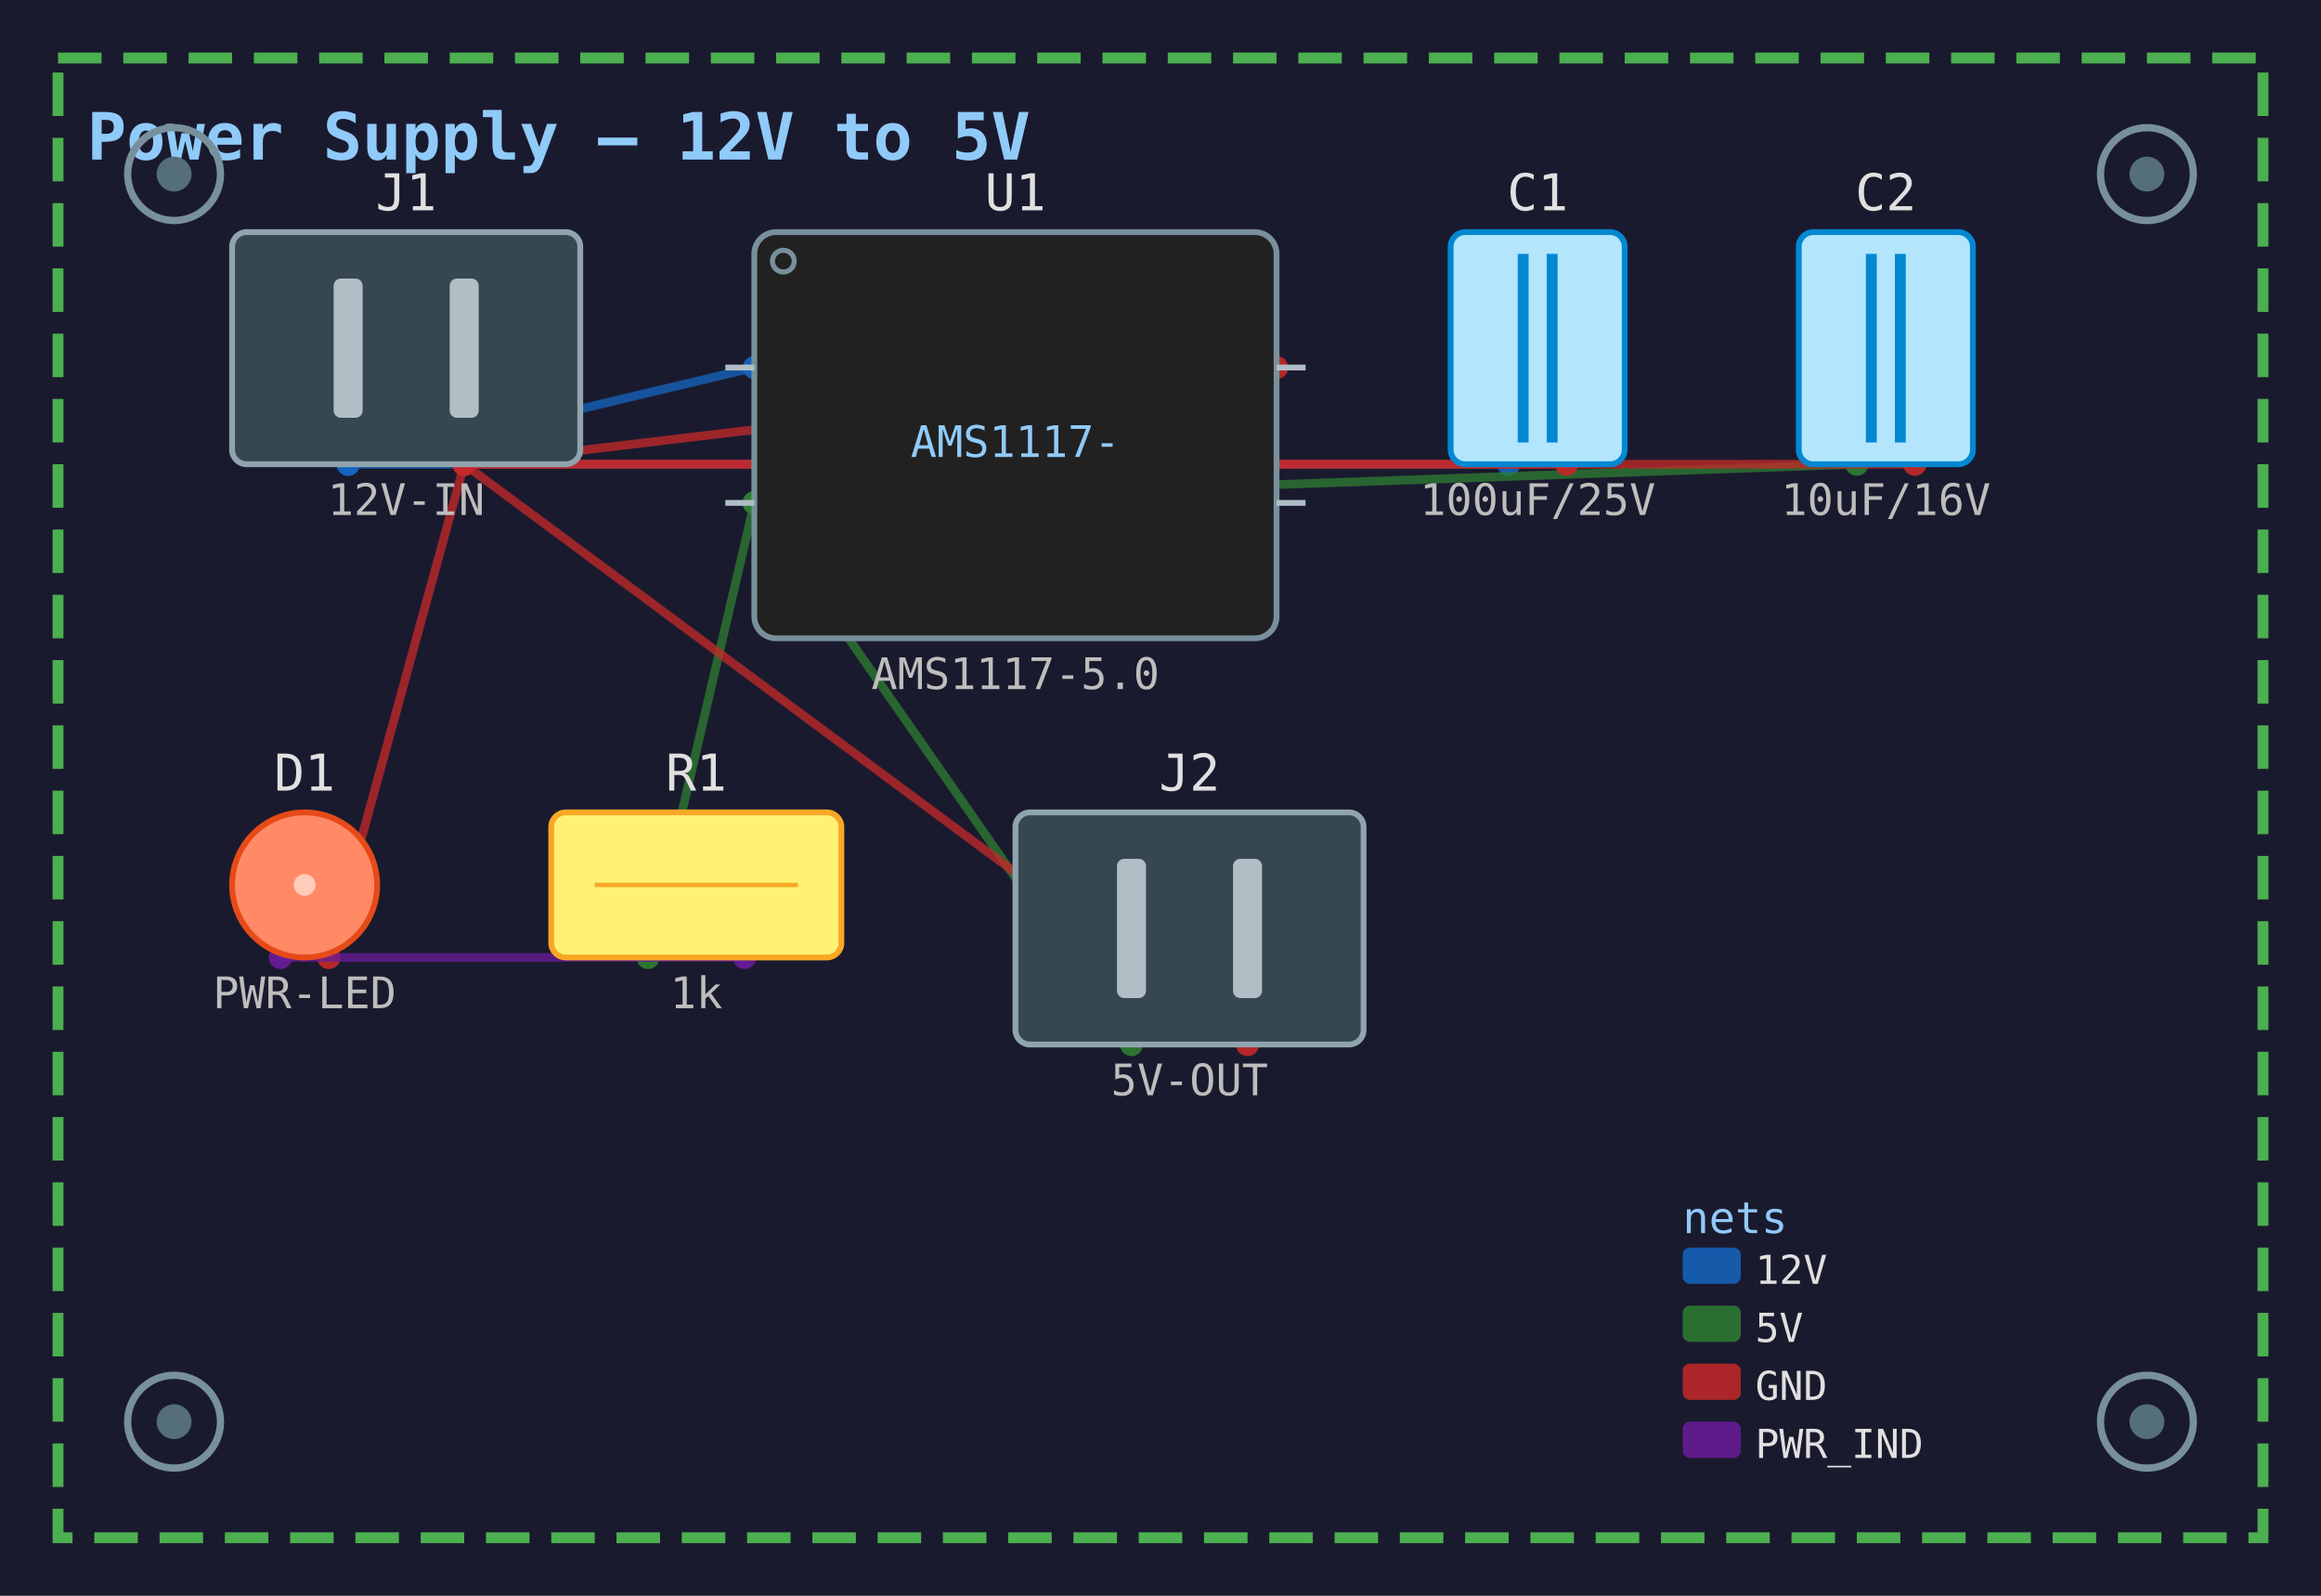
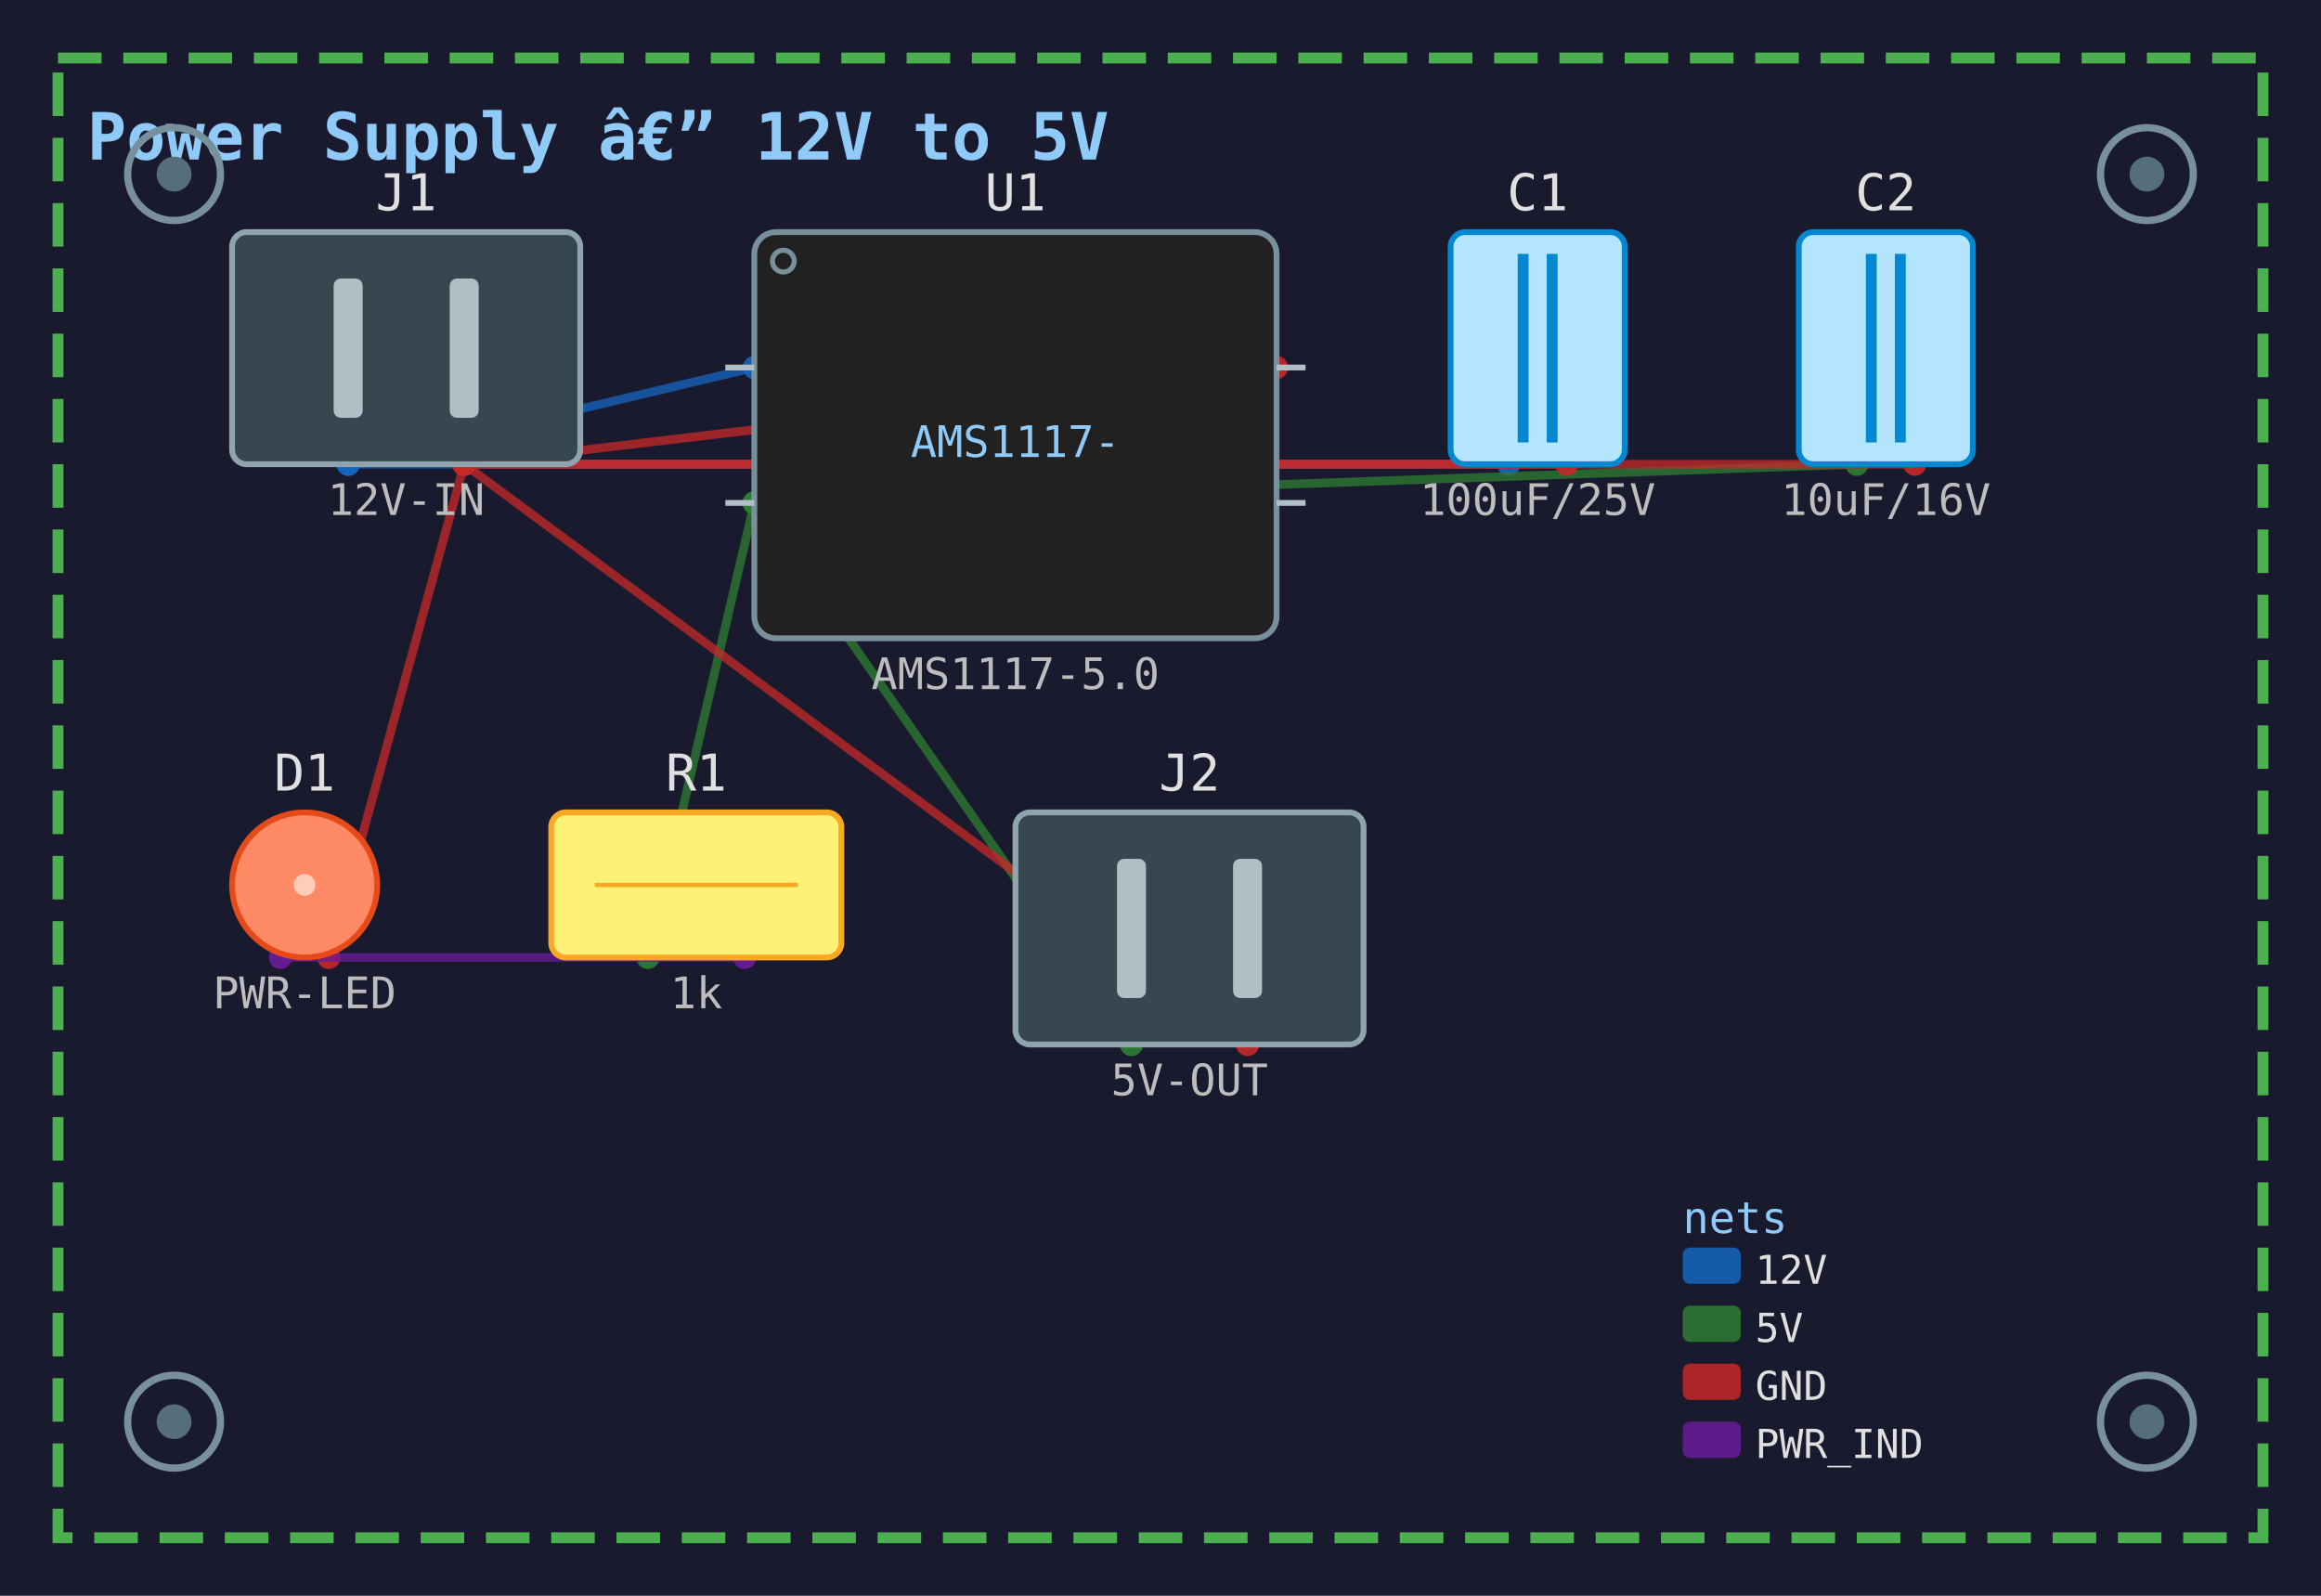
<svg xmlns="http://www.w3.org/2000/svg" baseProfile="full" height="220.0px" version="1.1" viewBox="0 0 320.0 220.0" width="320.0px">
  <defs />
  <rect fill="#1a1a2e" height="220.0" width="320.0" x="0" y="0" />
  <rect fill="none" height="204.0" stroke="#4CAF50" stroke-dasharray="6,3" stroke-width="1.5" width="304.0" x="8.0" y="8.0" />
-   <text fill="#90CAF9" font-family="monospace" font-size="9px" font-weight="bold" x="12.0" y="22.0">Power Supply — 12V to 5V</text>
+   <text fill="#90CAF9" font-family="monospace" font-size="9px" font-weight="bold" x="12.0" y="22.0">Power Supply â€” 12V to 5V</text>
  <circle cx="24.0" cy="24.0" fill="none" r="6.4" stroke="#78909C" stroke-width="1" />
  <circle cx="24.0" cy="24.0" fill="#546E7A" r="2.4" />
  <circle cx="296.0" cy="24.0" fill="none" r="6.4" stroke="#78909C" stroke-width="1" />
  <circle cx="296.0" cy="24.0" fill="#546E7A" r="2.4" />
  <circle cx="24.0" cy="196.0" fill="none" r="6.4" stroke="#78909C" stroke-width="1" />
  <circle cx="24.0" cy="196.0" fill="#546E7A" r="2.4" />
  <circle cx="296.0" cy="196.0" fill="none" r="6.4" stroke="#78909C" stroke-width="1" />
  <circle cx="296.0" cy="196.0" fill="#546E7A" r="2.4" />
  <line stroke="#1565C0" stroke-opacity="0.75" stroke-width="1.2" x1="48.0" x2="104.0" y1="64.0" y2="50.667" />
  <circle cx="48.0" cy="64.0" fill="#1565C0" opacity="0.9" r="1.6" />
  <circle cx="104.0" cy="50.667" fill="#1565C0" opacity="0.9" r="1.6" />
  <line stroke="#1565C0" stroke-opacity="0.75" stroke-width="1.2" x1="48.0" x2="208.0" y1="64.0" y2="64.0" />
  <circle cx="48.0" cy="64.0" fill="#1565C0" opacity="0.9" r="1.6" />
  <circle cx="208.0" cy="64.0" fill="#1565C0" opacity="0.9" r="1.6" />
  <line stroke="#2E7D32" stroke-opacity="0.75" stroke-width="1.2" x1="104.0" x2="256.0" y1="69.333" y2="64.0" />
  <circle cx="104.0" cy="69.333" fill="#2E7D32" opacity="0.9" r="1.6" />
  <circle cx="256.0" cy="64.0" fill="#2E7D32" opacity="0.9" r="1.6" />
  <line stroke="#2E7D32" stroke-opacity="0.75" stroke-width="1.2" x1="104.0" x2="89.333" y1="69.333" y2="132.0" />
  <circle cx="104.0" cy="69.333" fill="#2E7D32" opacity="0.9" r="1.6" />
  <circle cx="89.333" cy="132.0" fill="#2E7D32" opacity="0.9" r="1.6" />
  <line stroke="#2E7D32" stroke-opacity="0.75" stroke-width="1.2" x1="104.0" x2="156.0" y1="69.333" y2="144.0" />
  <circle cx="104.0" cy="69.333" fill="#2E7D32" opacity="0.9" r="1.6" />
  <circle cx="156.0" cy="144.0" fill="#2E7D32" opacity="0.9" r="1.6" />
  <line stroke="#C62828" stroke-opacity="0.75" stroke-width="1.2" x1="64.0" x2="176.0" y1="64.0" y2="50.667" />
  <circle cx="64.0" cy="64.0" fill="#C62828" opacity="0.9" r="1.6" />
  <circle cx="176.0" cy="50.667" fill="#C62828" opacity="0.9" r="1.6" />
  <line stroke="#C62828" stroke-opacity="0.75" stroke-width="1.2" x1="64.0" x2="216.0" y1="64.0" y2="64.0" />
  <circle cx="64.0" cy="64.0" fill="#C62828" opacity="0.9" r="1.6" />
  <circle cx="216.0" cy="64.0" fill="#C62828" opacity="0.9" r="1.6" />
  <line stroke="#C62828" stroke-opacity="0.75" stroke-width="1.2" x1="64.0" x2="264.0" y1="64.0" y2="64.0" />
  <circle cx="64.0" cy="64.0" fill="#C62828" opacity="0.9" r="1.6" />
  <circle cx="264.0" cy="64.0" fill="#C62828" opacity="0.9" r="1.6" />
  <line stroke="#C62828" stroke-opacity="0.75" stroke-width="1.2" x1="64.0" x2="45.333" y1="64.0" y2="132.0" />
  <circle cx="64.0" cy="64.0" fill="#C62828" opacity="0.9" r="1.6" />
  <circle cx="45.333" cy="132.0" fill="#C62828" opacity="0.9" r="1.6" />
  <line stroke="#C62828" stroke-opacity="0.75" stroke-width="1.2" x1="64.0" x2="172.0" y1="64.0" y2="144.0" />
  <circle cx="64.0" cy="64.0" fill="#C62828" opacity="0.9" r="1.6" />
  <circle cx="172.0" cy="144.0" fill="#C62828" opacity="0.9" r="1.6" />
  <line stroke="#6A1B9A" stroke-opacity="0.75" stroke-width="1.2" x1="102.667" x2="38.667" y1="132.0" y2="132.0" />
  <circle cx="102.667" cy="132.0" fill="#6A1B9A" opacity="0.9" r="1.6" />
  <circle cx="38.667" cy="132.0" fill="#6A1B9A" opacity="0.9" r="1.6" />
  <g id="J1">
    <rect fill="#37474F" height="32.0" rx="2" stroke="#90A4AE" stroke-width="0.8" width="48.0" x="32.0" y="32.0" />
    <rect fill="#B0BEC5" height="19.2" rx="1" width="4" x="46.0" y="38.4" />
    <rect fill="#B0BEC5" height="19.2" rx="1" width="4" x="62.0" y="38.4" />
    <text fill="#E0E0E0" font-family="monospace" font-size="7px" text-anchor="middle" x="56.0" y="29.0">J1</text>
    <text fill="#BDBDBD" font-family="monospace" font-size="6px" text-anchor="middle" x="56.0" y="71.0">12V-IN</text>
  </g>
  <g id="U1">
    <rect fill="#212121" height="56.0" rx="3" stroke="#78909C" stroke-width="0.8" width="72.0" x="104.0" y="32.0" />
    <circle cx="108.0" cy="36.0" fill="none" r="1.5" stroke="#78909C" stroke-width="0.7" />
    <text fill="#90CAF9" font-family="monospace" font-size="6px" text-anchor="middle" x="140.0" y="63.0">AMS1117-</text>
    <line stroke="#B0BEC5" stroke-width="0.8" x1="100.0" x2="104.0" y1="50.667" y2="50.667" />
    <line stroke="#B0BEC5" stroke-width="0.8" x1="100.0" x2="104.0" y1="69.333" y2="69.333" />
    <line stroke="#B0BEC5" stroke-width="0.8" x1="176.0" x2="180.0" y1="50.667" y2="50.667" />
    <line stroke="#B0BEC5" stroke-width="0.8" x1="176.0" x2="180.0" y1="69.333" y2="69.333" />
    <text fill="#E0E0E0" font-family="monospace" font-size="7px" text-anchor="middle" x="140.0" y="29.0">U1</text>
    <text fill="#BDBDBD" font-family="monospace" font-size="6px" text-anchor="middle" x="140.0" y="95.0">AMS1117-5.0</text>
  </g>
  <g id="C1">
    <rect fill="#B3E5FC" height="32.0" rx="2" stroke="#0288D1" stroke-width="0.8" width="24.0" x="200.0" y="32.0" />
    <line stroke="#0288D1" stroke-width="1.5" x1="210.0" x2="210.0" y1="35.0" y2="61.0" />
    <line stroke="#0288D1" stroke-width="1.5" x1="214.0" x2="214.0" y1="35.0" y2="61.0" />
    <text fill="#E0E0E0" font-family="monospace" font-size="7px" text-anchor="middle" x="212.0" y="29.0">C1</text>
    <text fill="#BDBDBD" font-family="monospace" font-size="6px" text-anchor="middle" x="212.0" y="71.0">100uF/25V</text>
  </g>
  <g id="C2">
    <rect fill="#B3E5FC" height="32.0" rx="2" stroke="#0288D1" stroke-width="0.8" width="24.0" x="248.0" y="32.0" />
    <line stroke="#0288D1" stroke-width="1.5" x1="258.0" x2="258.0" y1="35.0" y2="61.0" />
    <line stroke="#0288D1" stroke-width="1.5" x1="262.0" x2="262.0" y1="35.0" y2="61.0" />
    <text fill="#E0E0E0" font-family="monospace" font-size="7px" text-anchor="middle" x="260.0" y="29.0">C2</text>
    <text fill="#BDBDBD" font-family="monospace" font-size="6px" text-anchor="middle" x="260.0" y="71.0">10uF/16V</text>
  </g>
  <g id="D1">
    <rect fill="#FF8A65" height="20.0" rx="10.0" stroke="#E64A19" stroke-width="0.8" width="20.0" x="32.0" y="112.0" />
    <circle cx="42.0" cy="122.0" fill="#FFCCBC" r="1.5" />
    <text fill="#E0E0E0" font-family="monospace" font-size="7px" text-anchor="middle" x="42.0" y="109.0">D1</text>
    <text fill="#BDBDBD" font-family="monospace" font-size="6px" text-anchor="middle" x="42.0" y="139.0">PWR-LED</text>
  </g>
  <g id="R1">
    <rect fill="#FFF176" height="20.0" rx="2" stroke="#F9A825" stroke-width="0.8" width="40.0" x="76.0" y="112.0" />
    <line stroke="#F9A825" stroke-width="0.6" x1="82.0" x2="110.0" y1="122.0" y2="122.0" />
    <text fill="#E0E0E0" font-family="monospace" font-size="7px" text-anchor="middle" x="96.0" y="109.0">R1</text>
    <text fill="#BDBDBD" font-family="monospace" font-size="6px" text-anchor="middle" x="96.0" y="139.0">1k</text>
  </g>
  <g id="J2">
    <rect fill="#37474F" height="32.0" rx="2" stroke="#90A4AE" stroke-width="0.8" width="48.0" x="140.0" y="112.0" />
    <rect fill="#B0BEC5" height="19.2" rx="1" width="4" x="154.0" y="118.4" />
    <rect fill="#B0BEC5" height="19.2" rx="1" width="4" x="170.0" y="118.4" />
    <text fill="#E0E0E0" font-family="monospace" font-size="7px" text-anchor="middle" x="164.0" y="109.0">J2</text>
    <text fill="#BDBDBD" font-family="monospace" font-size="6px" text-anchor="middle" x="164.0" y="151.0">5V-OUT</text>
  </g>
  <text fill="#90CAF9" font-family="monospace" font-size="6px" x="232.0" y="170.0">nets</text>
  <rect fill="#1565C0" height="5" opacity="0.85" rx="1" width="8" x="232.0" y="172.0" />
  <text fill="#E0E0E0" font-family="monospace" font-size="5.5px" x="242.0" y="177.0">12V</text>
  <rect fill="#2E7D32" height="5" opacity="0.85" rx="1" width="8" x="232.0" y="180.0" />
  <text fill="#E0E0E0" font-family="monospace" font-size="5.5px" x="242.0" y="185.0">5V</text>
  <rect fill="#C62828" height="5" opacity="0.85" rx="1" width="8" x="232.0" y="188.0" />
  <text fill="#E0E0E0" font-family="monospace" font-size="5.5px" x="242.0" y="193.0">GND</text>
  <rect fill="#6A1B9A" height="5" opacity="0.85" rx="1" width="8" x="232.0" y="196.0" />
  <text fill="#E0E0E0" font-family="monospace" font-size="5.5px" x="242.0" y="201.0">PWR_IND</text>
</svg>
